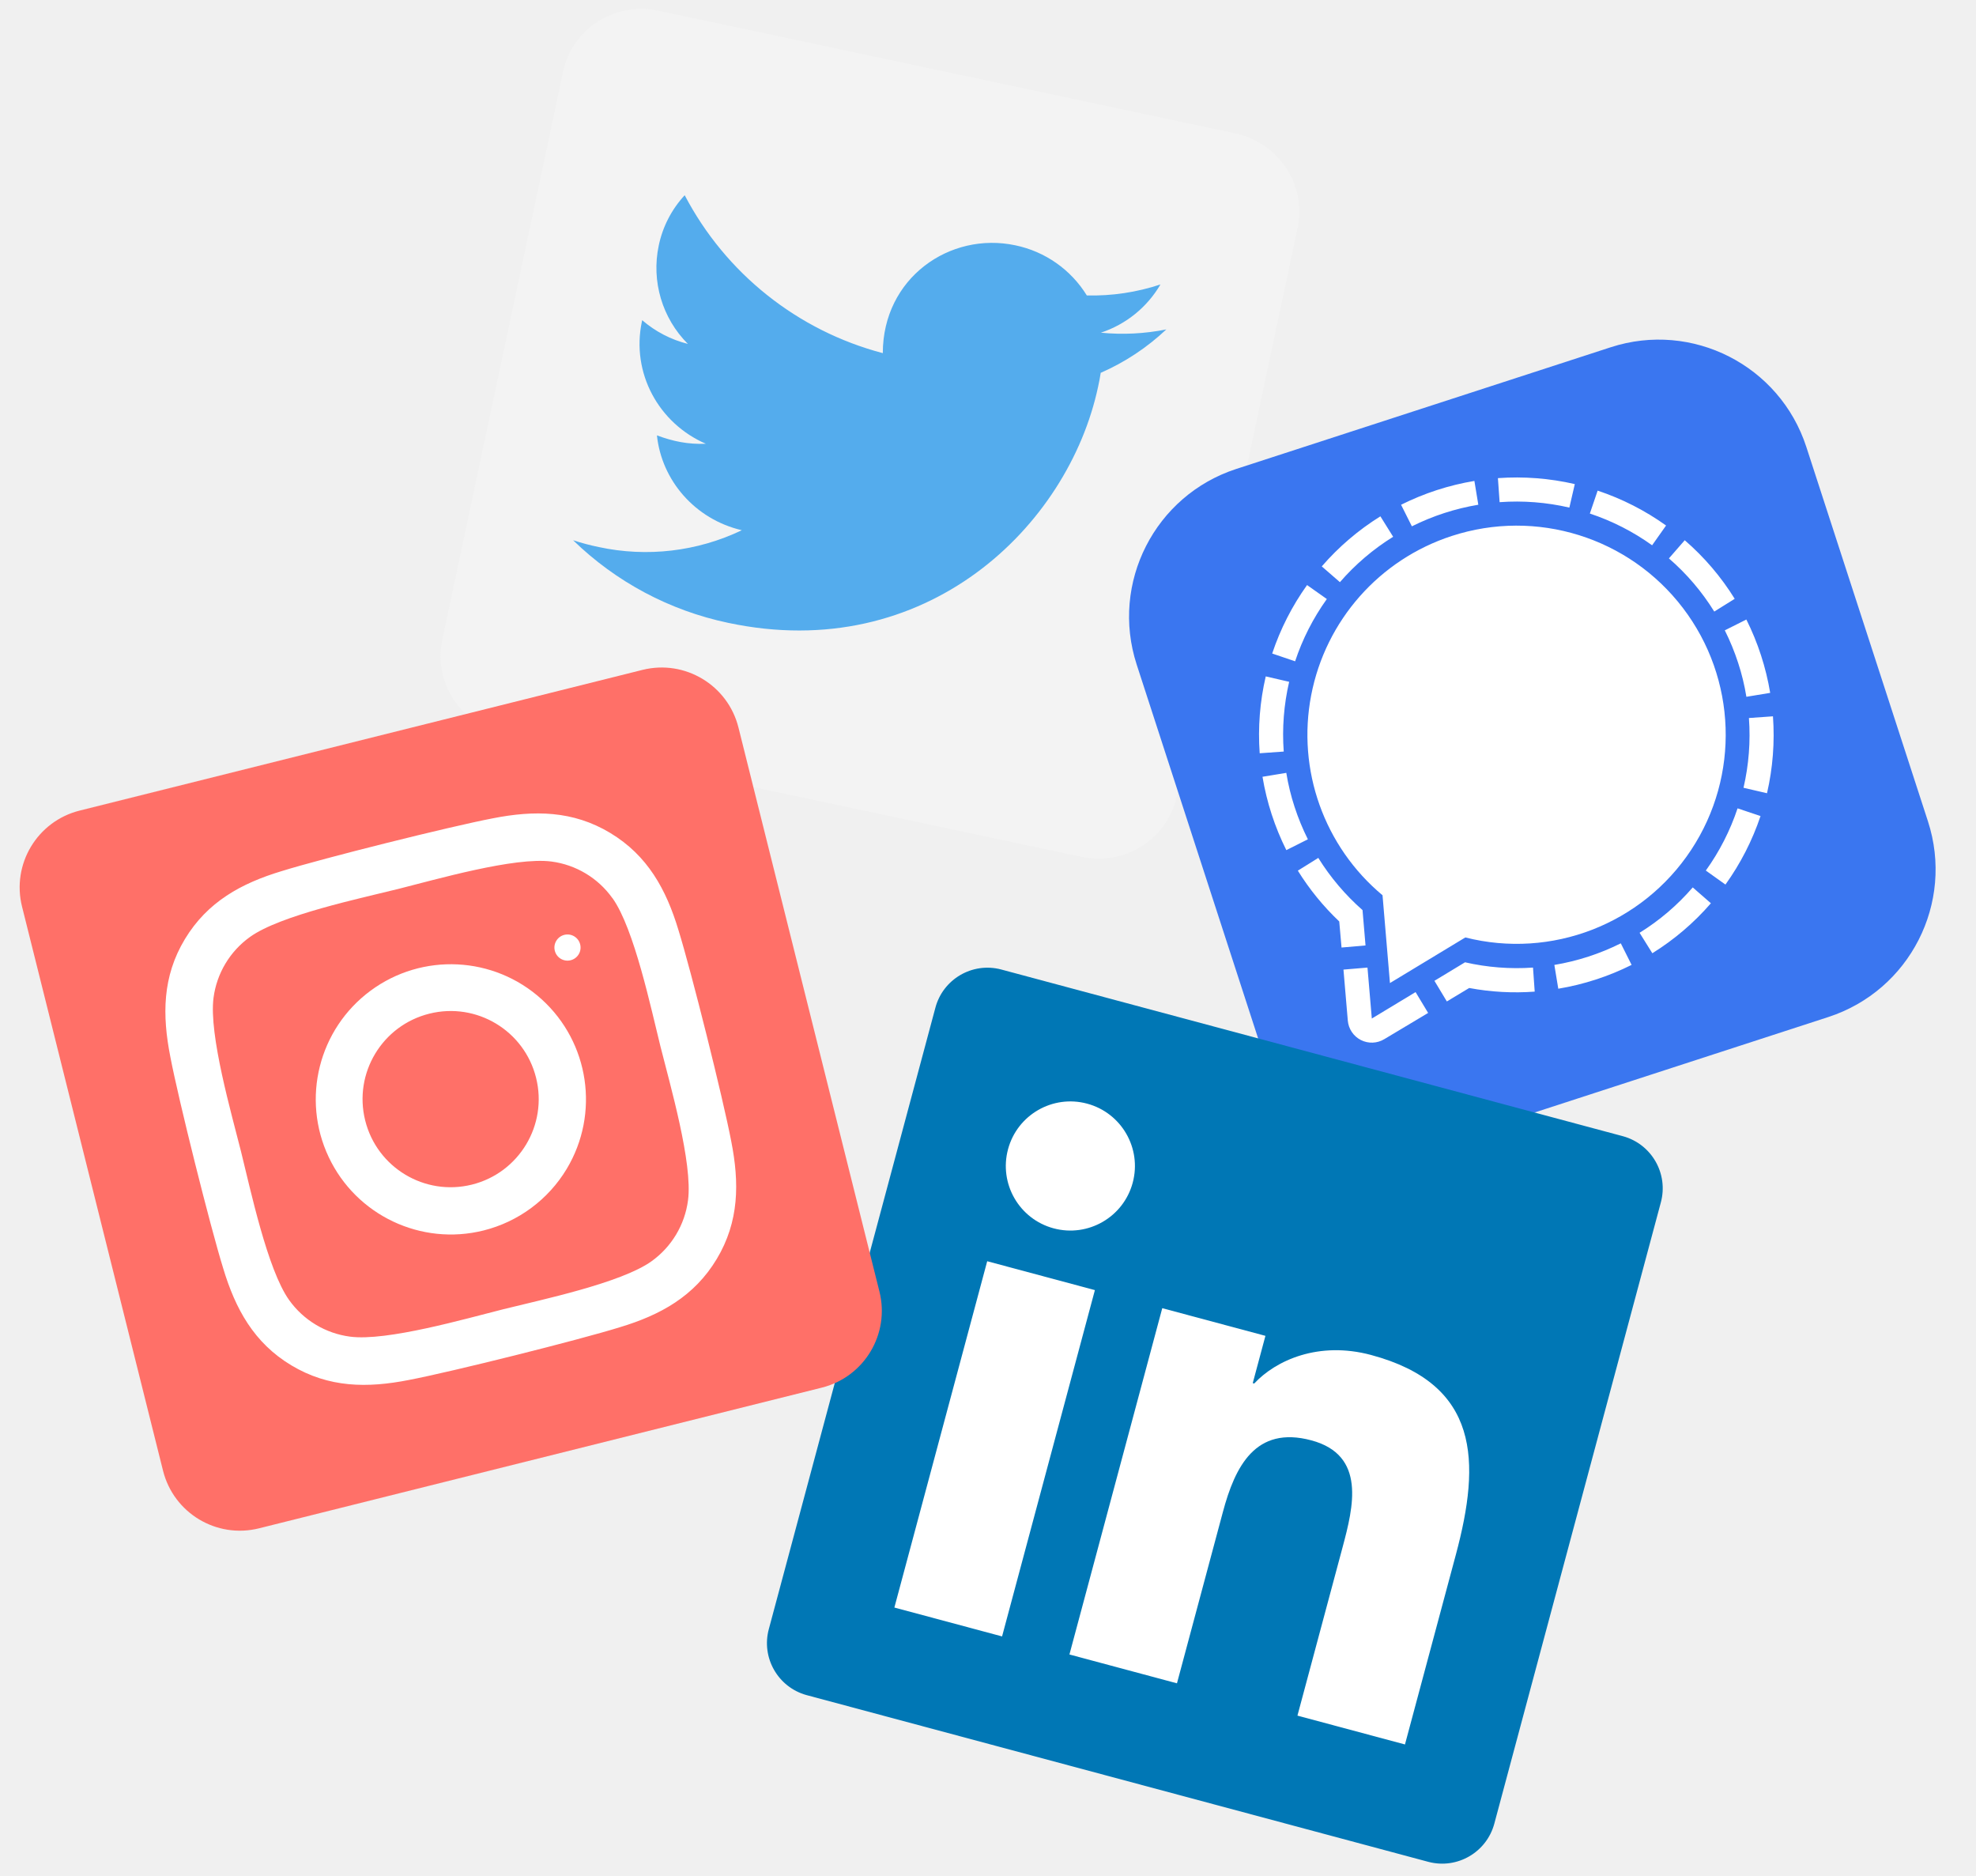
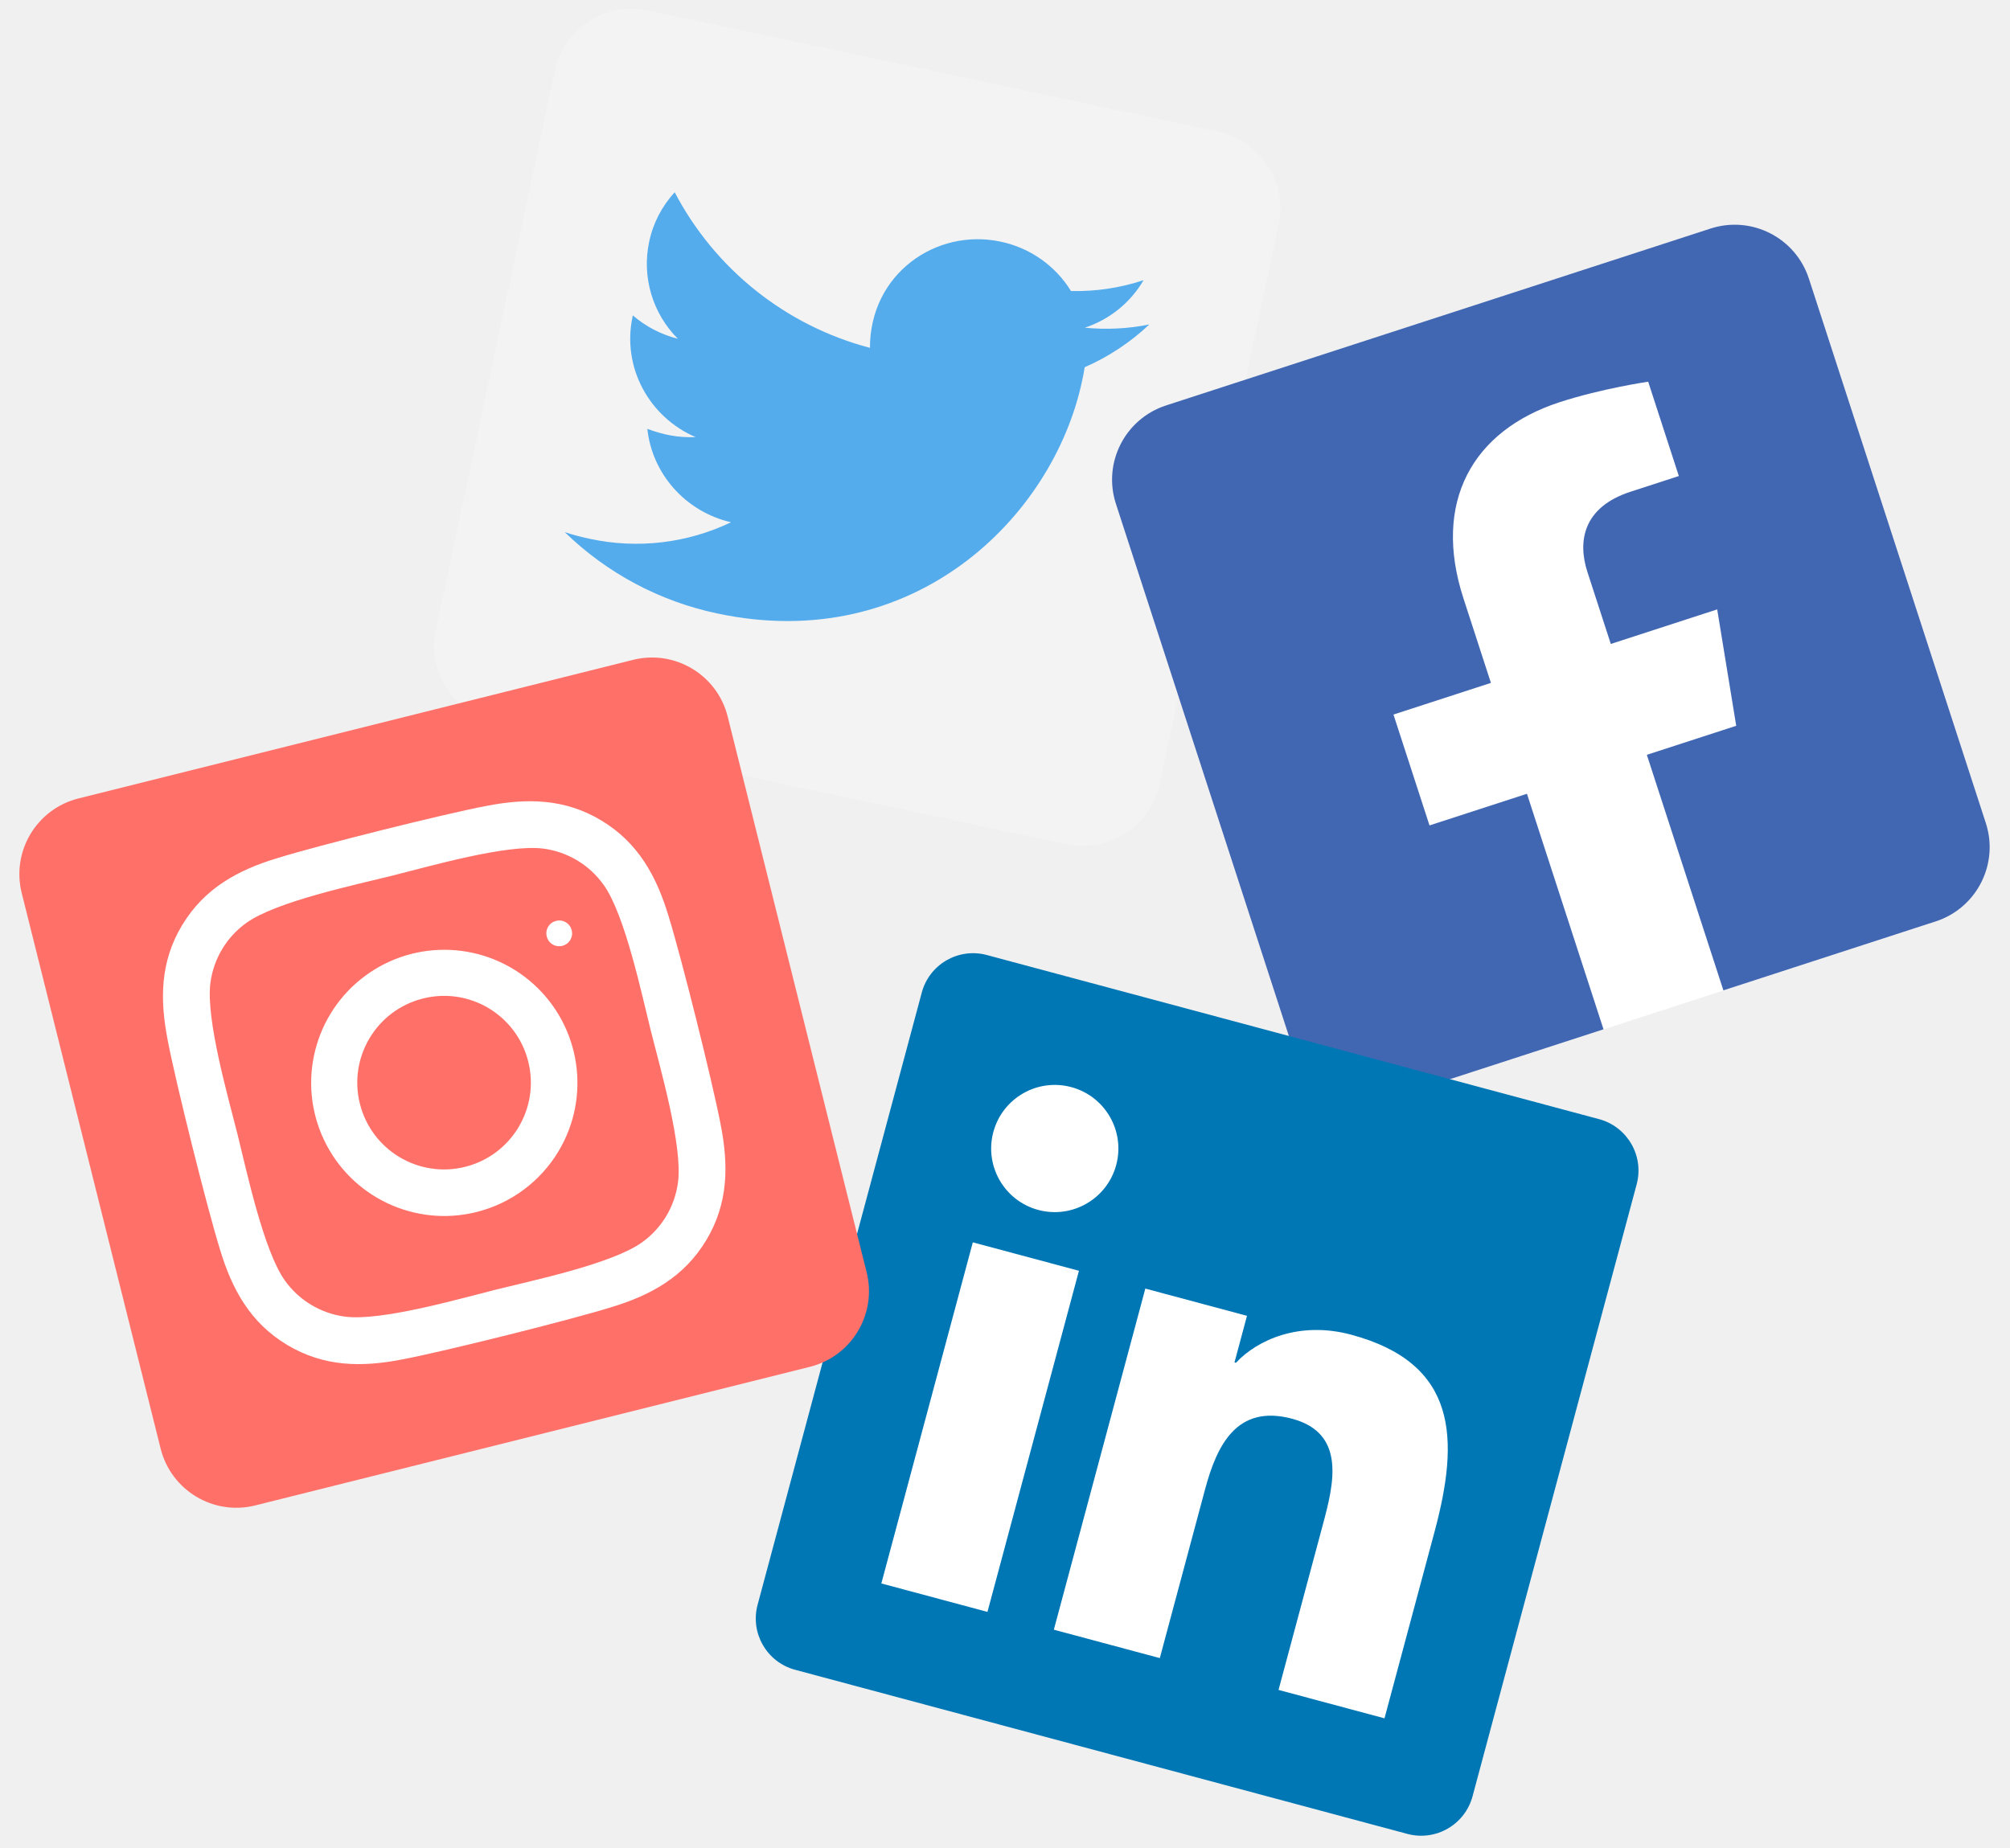
- <svg xmlns="http://www.w3.org/2000/svg" width="1197.128" height="1136.066" viewBox="0 0 1197.128 1136.066">
+ <svg xmlns="http://www.w3.org/2000/svg" width="1235.735" height="1136.066" viewBox="0 0 1235.735 1136.066">
  <g id="Gruppe_833" data-name="Gruppe 833" transform="translate(17556.223 -16483.852)">
-     <g id="Rechteck_789" data-name="Rechteck 789" transform="matrix(0.966, 0.259, -0.259, 0.966, -16944.066, 17112.732)" fill="#fff" stroke="#707070" stroke-width="1">
-       <rect width="376" height="375" stroke="none" />
-       <rect x="0.5" y="0.5" width="375" height="374" fill="none" />
-     </g>
    <g id="Gruppe_832" data-name="Gruppe 832" transform="translate(405.33 -68)">
      <g id="Gruppe_830" data-name="Gruppe 830" transform="matrix(0.978, 0.208, -0.208, 0.978, 1595.743, 5443.525)">
        <g id="Rechteck_787" data-name="Rechteck 787" transform="translate(-16440 14915)" fill="#54aced" stroke="#707070" stroke-width="1">
          <rect width="376" height="328" stroke="none" />
          <rect x="0.5" y="0.5" width="375" height="327" fill="none" />
        </g>
        <path id="twitter-square-brands" d="M406.25,32H48.75C21.836,32,0,53.5,0,80V432c0,26.5,21.836,48,48.75,48h357.5c26.914,0,48.75-21.5,48.75-48V80C455,53.5,433.164,32,406.25,32ZM356.586,190.8c.2,2.8.2,5.7.2,8.5,0,86.7-67.031,186.6-189.516,186.6A190.792,190.792,0,0,1,65,356.5a142.5,142.5,0,0,0,16.047.8,134.881,134.881,0,0,0,82.672-28c-29.25-.6-53.828-19.5-62.258-45.5,10.258,1.5,19.5,1.5,30.062-1.2-30.469-6.1-53.32-32.5-53.32-64.4v-.8a67.354,67.354,0,0,0,30.062,8.3,65.184,65.184,0,0,1-29.656-54.6A64.007,64.007,0,0,1,87.648,138a190.125,190.125,0,0,0,137.312,68.6c-9.445-44.5,24.375-80.6,65-80.6a66.858,66.858,0,0,1,48.648,20.7,131.775,131.775,0,0,0,42.25-15.8,65.609,65.609,0,0,1-29.25,36.1A134.187,134.187,0,0,0,390,156.8,139.043,139.043,0,0,1,356.586,190.8Z" transform="translate(-16478 14827)" fill="#f3f3f3" />
      </g>
-       <g id="Signal_Messenger_Icon" data-name="Signal Messenger Icon" transform="matrix(0.951, -0.309, 0.309, 0.951, -17337.758, 16846.709)">
-         <path id="Pfad_1775" data-name="Pfad 1775" d="M28.4,122.445v238.51A94.072,94.072,0,0,0,122.445,455h238.51A94.072,94.072,0,0,0,455,360.955V122.445A94.072,94.072,0,0,0,360.955,28.4H122.445A94.072,94.072,0,0,0,28.4,122.445Z" fill="#3a76f0" />
-         <g id="Gruppe_829" data-name="Gruppe 829" transform="translate(78.145 78.145)">
-           <path id="Pfad_1776" data-name="Pfad 1776" d="M289.41,175.511l3.519,14.169a141.3,141.3,0,0,0-39.17,16.18l-7.5-12.478A155.767,155.767,0,0,1,289.41,175.511Zm74.866,0-3.519,14.169a141.3,141.3,0,0,1,39.17,16.18l7.541-12.523a157.332,157.332,0,0,0-43.192-17.825ZM193.382,246.264a155.767,155.767,0,0,0-17.871,43.146l14.169,3.519a141.3,141.3,0,0,1,16.18-39.17Zm-7.816,80.579a136.6,136.6,0,0,1,1.6-21.162l-14.443-2.194a156.883,156.883,0,0,0,0,46.711L187.166,348a142.481,142.481,0,0,1-1.6-21.162ZM407.422,460.3l-7.5-12.523A139.651,139.651,0,0,1,360.8,463.96l3.519,14.169a155.372,155.372,0,0,0,43.1-17.825Zm60.7-133.461a136.6,136.6,0,0,1-1.6,21.162l14.443,2.194a156.883,156.883,0,0,0,0-46.711l-14.443,2.194A142.479,142.479,0,0,1,468.119,326.843Zm10.055,37.387-14.169-3.519a141.3,141.3,0,0,1-16.18,39.17l12.523,7.541a156.749,156.749,0,0,0,17.825-43.192ZM348,466.519a142.788,142.788,0,0,1-42.323,0l-2.194,14.443a156.883,156.883,0,0,0,46.711,0Zm92.554-55.9a140.643,140.643,0,0,1-29.937,29.892l8.684,11.746a156.65,156.65,0,0,0,33.045-32.908ZM410.621,213.127a140.857,140.857,0,0,1,29.937,29.937l11.746-8.776A156,156,0,0,0,419.4,201.381ZM213.127,243.064a140.856,140.856,0,0,1,29.937-29.937l-8.776-11.746a156,156,0,0,0-32.908,32.908Zm247.176,3.2-12.523,7.5a139.65,139.65,0,0,1,16.18,39.124l14.169-3.519a154,154,0,0,0-17.825-43.1Zm-154.622-59.1a142.787,142.787,0,0,1,42.323,0l2.194-14.443a156.883,156.883,0,0,0-46.711,0ZM220.623,456.19l-30.166,7.039,7.039-30.166-14.214-3.337-7.039,30.166a14.593,14.593,0,0,0,17.551,17.551l30.166-6.9ZM186.3,416.654l14.214,3.291,4.891-20.933a141.883,141.883,0,0,1-15.723-38.347l-14.169,3.519a155.065,155.065,0,0,0,14.352,37.022Zm68.193,31.674L233.6,453.219l3.291,14.214,15.4-3.565a154.222,154.222,0,0,0,37.067,14.352l3.519-14.169a140.694,140.694,0,0,1-38.256-15.814Zm72.352-248.136A126.614,126.614,0,0,0,219.709,394.213L207.551,446.18l51.967-12.158a126.663,126.663,0,1,0,67.324-233.83Z" transform="translate(-170.975 -170.975)" fill="#fff" />
+       <g id="Gruppe_834" data-name="Gruppe 834">
+         <rect id="Rechteck_790" data-name="Rechteck 790" width="347" height="392" transform="matrix(0.951, -0.309, 0.309, 0.951, -17226.627, 16854.24)" fill="#fff" />
+         <path id="facebook-square-brands" d="M400,32H48A48,48,0,0,0,0,80V432a48,48,0,0,0,48,48H185.25V327.69h-63V256h63V201.36c0-62.15,37-96.48,93.67-96.48,27.14,0,55.52,4.84,55.52,4.84v61H303.17c-30.81,0-40.42,19.12-40.42,38.73V256h68.78l-11,71.69H262.75V480H400a48,48,0,0,0,48-48V80a48,48,0,0,0-48-48Z" transform="matrix(0.951, -0.309, 0.309, 0.951, -17300.219, 16785.566)" fill="#4267b2" />
+       </g>
+       <g id="Gruppe_835" data-name="Gruppe 835">
+         <g id="Rechteck_789" data-name="Rechteck 789" transform="matrix(0.966, 0.259, -0.259, 0.966, -17349.396, 17180.732)" fill="#fff" stroke="#707070" stroke-width="1">
+           <rect width="376" height="375" stroke="none" />
+           <rect x="0.5" y="0.5" width="375" height="374" fill="none" />
        </g>
-         <path id="Pfad_1777" data-name="Pfad 1777" d="M0,0" fill="#3a76f0" />
+         <path id="linkedin-brands" d="M422.5,32H32.4A32.64,32.64,0,0,0,0,64.8V454.2A32.64,32.64,0,0,0,32.4,487H422.5A32.726,32.726,0,0,0,455,454.2V64.8A32.726,32.726,0,0,0,422.5,32ZM137.516,422H70.078V204.859h67.539V422ZM103.8,175.2a39.1,39.1,0,1,1,39.1-39.1A39.118,39.118,0,0,1,103.8,175.2ZM390.3,422H322.867V316.375c0-25.187-.508-57.586-35.039-57.586-35.141,0-40.523,27.422-40.523,55.758V422H179.867V204.859h64.7v29.656h.914c9.039-17.063,31.078-35.039,63.883-35.039,68.25,0,80.945,44.992,80.945,103.492Z" transform="matrix(0.966, 0.259, -0.259, 0.966, -17378.107, 17099.75)" fill="#0077b5" />
      </g>
-       <path id="linkedin-brands" d="M422.5,32H32.4A32.64,32.64,0,0,0,0,64.8V454.2A32.64,32.64,0,0,0,32.4,487H422.5A32.726,32.726,0,0,0,455,454.2V64.8A32.726,32.726,0,0,0,422.5,32ZM137.516,422H70.078V204.859h67.539V422ZM103.8,175.2a39.1,39.1,0,1,1,39.1-39.1A39.118,39.118,0,0,1,103.8,175.2ZM390.3,422H322.867V316.375c0-25.187-.508-57.586-35.039-57.586-35.141,0-40.523,27.422-40.523,55.758V422H179.867V204.859h64.7v29.656h.914c9.039-17.063,31.078-35.039,63.883-35.039,68.25,0,80.945,44.992,80.945,103.492Z" transform="matrix(0.966, 0.259, -0.259, 0.966, -17378.107, 17099.75)" fill="#0077b5" />
      <g id="Gruppe_831" data-name="Gruppe 831" transform="matrix(0.966, -0.259, 0.259, 0.966, -5251.066, -3677.197)">
        <g id="Rechteck_788" data-name="Rechteck 788" transform="translate(-17611 16778)" fill="#fff" stroke="#707070" stroke-width="1">
          <rect width="373.254" height="359" stroke="none" />
          <rect x="0.5" y="0.5" width="372.254" height="358" fill="none" />
        </g>
        <path id="instagram-square-brands" d="M223.653,170.682a53.34,53.34,0,1,0,53.274,53.348,53.293,53.293,0,0,0-53.274-53.348Zm124.5-41A53.96,53.96,0,0,0,317.8,99.274c-20.966-8.291-70.884-6.432-94.146-6.433s-73.13-1.932-94.155,6.427a53.951,53.951,0,0,0-30.359,30.409c-8.266,21-6.417,71.05-6.417,94.33s-1.845,73.27,6.462,94.34a53.96,53.96,0,0,0,30.361,30.411c20.966,8.291,70.884,6.432,94.156,6.433s73.12,1.932,94.145-6.427A53.952,53.952,0,0,0,348.2,318.355c8.336-21,6.417-71.05,6.417-94.33s1.915-73.26-6.422-94.33Zm-124.5,176.336a81.827,81.827,0,1,1,57.916-23.986,81.939,81.939,0,0,1-57.916,23.986Zm85.236-148.3a7.92,7.92,0,1,1,.04.04ZM399.36.027,47.937.017a47.957,47.957,0,0,0-47.92,48l.01,352a47.964,47.964,0,0,0,47.923,48l351.424.01a47.957,47.957,0,0,0,47.92-48l-.01-352a47.964,47.964,0,0,0-47.923-48Zm-17.084,290c-1.287,25.63-7.127,48.34-25.806,67s-41.331,24.629-66.889,25.848c-26.367,1.489-105.417,1.487-131.784,0-25.588-1.291-48.181-7.151-66.891-25.852s-24.591-41.421-25.81-67c-1.488-26.42-1.491-105.61,0-132,1.287-25.63,7.057-48.34,25.806-67s41.4-24.559,66.89-25.778c26.367-1.489,105.417-1.487,131.784,0,25.588,1.291,48.251,7.151,66.891,25.852s24.591,41.421,25.81,67.051C383.761,184.466,383.763,263.586,382.277,290.026Z" transform="matrix(1, 0.017, -0.017, 1, -17642.006, 16731.234)" fill="#ff7068" />
      </g>
    </g>
  </g>
</svg>
